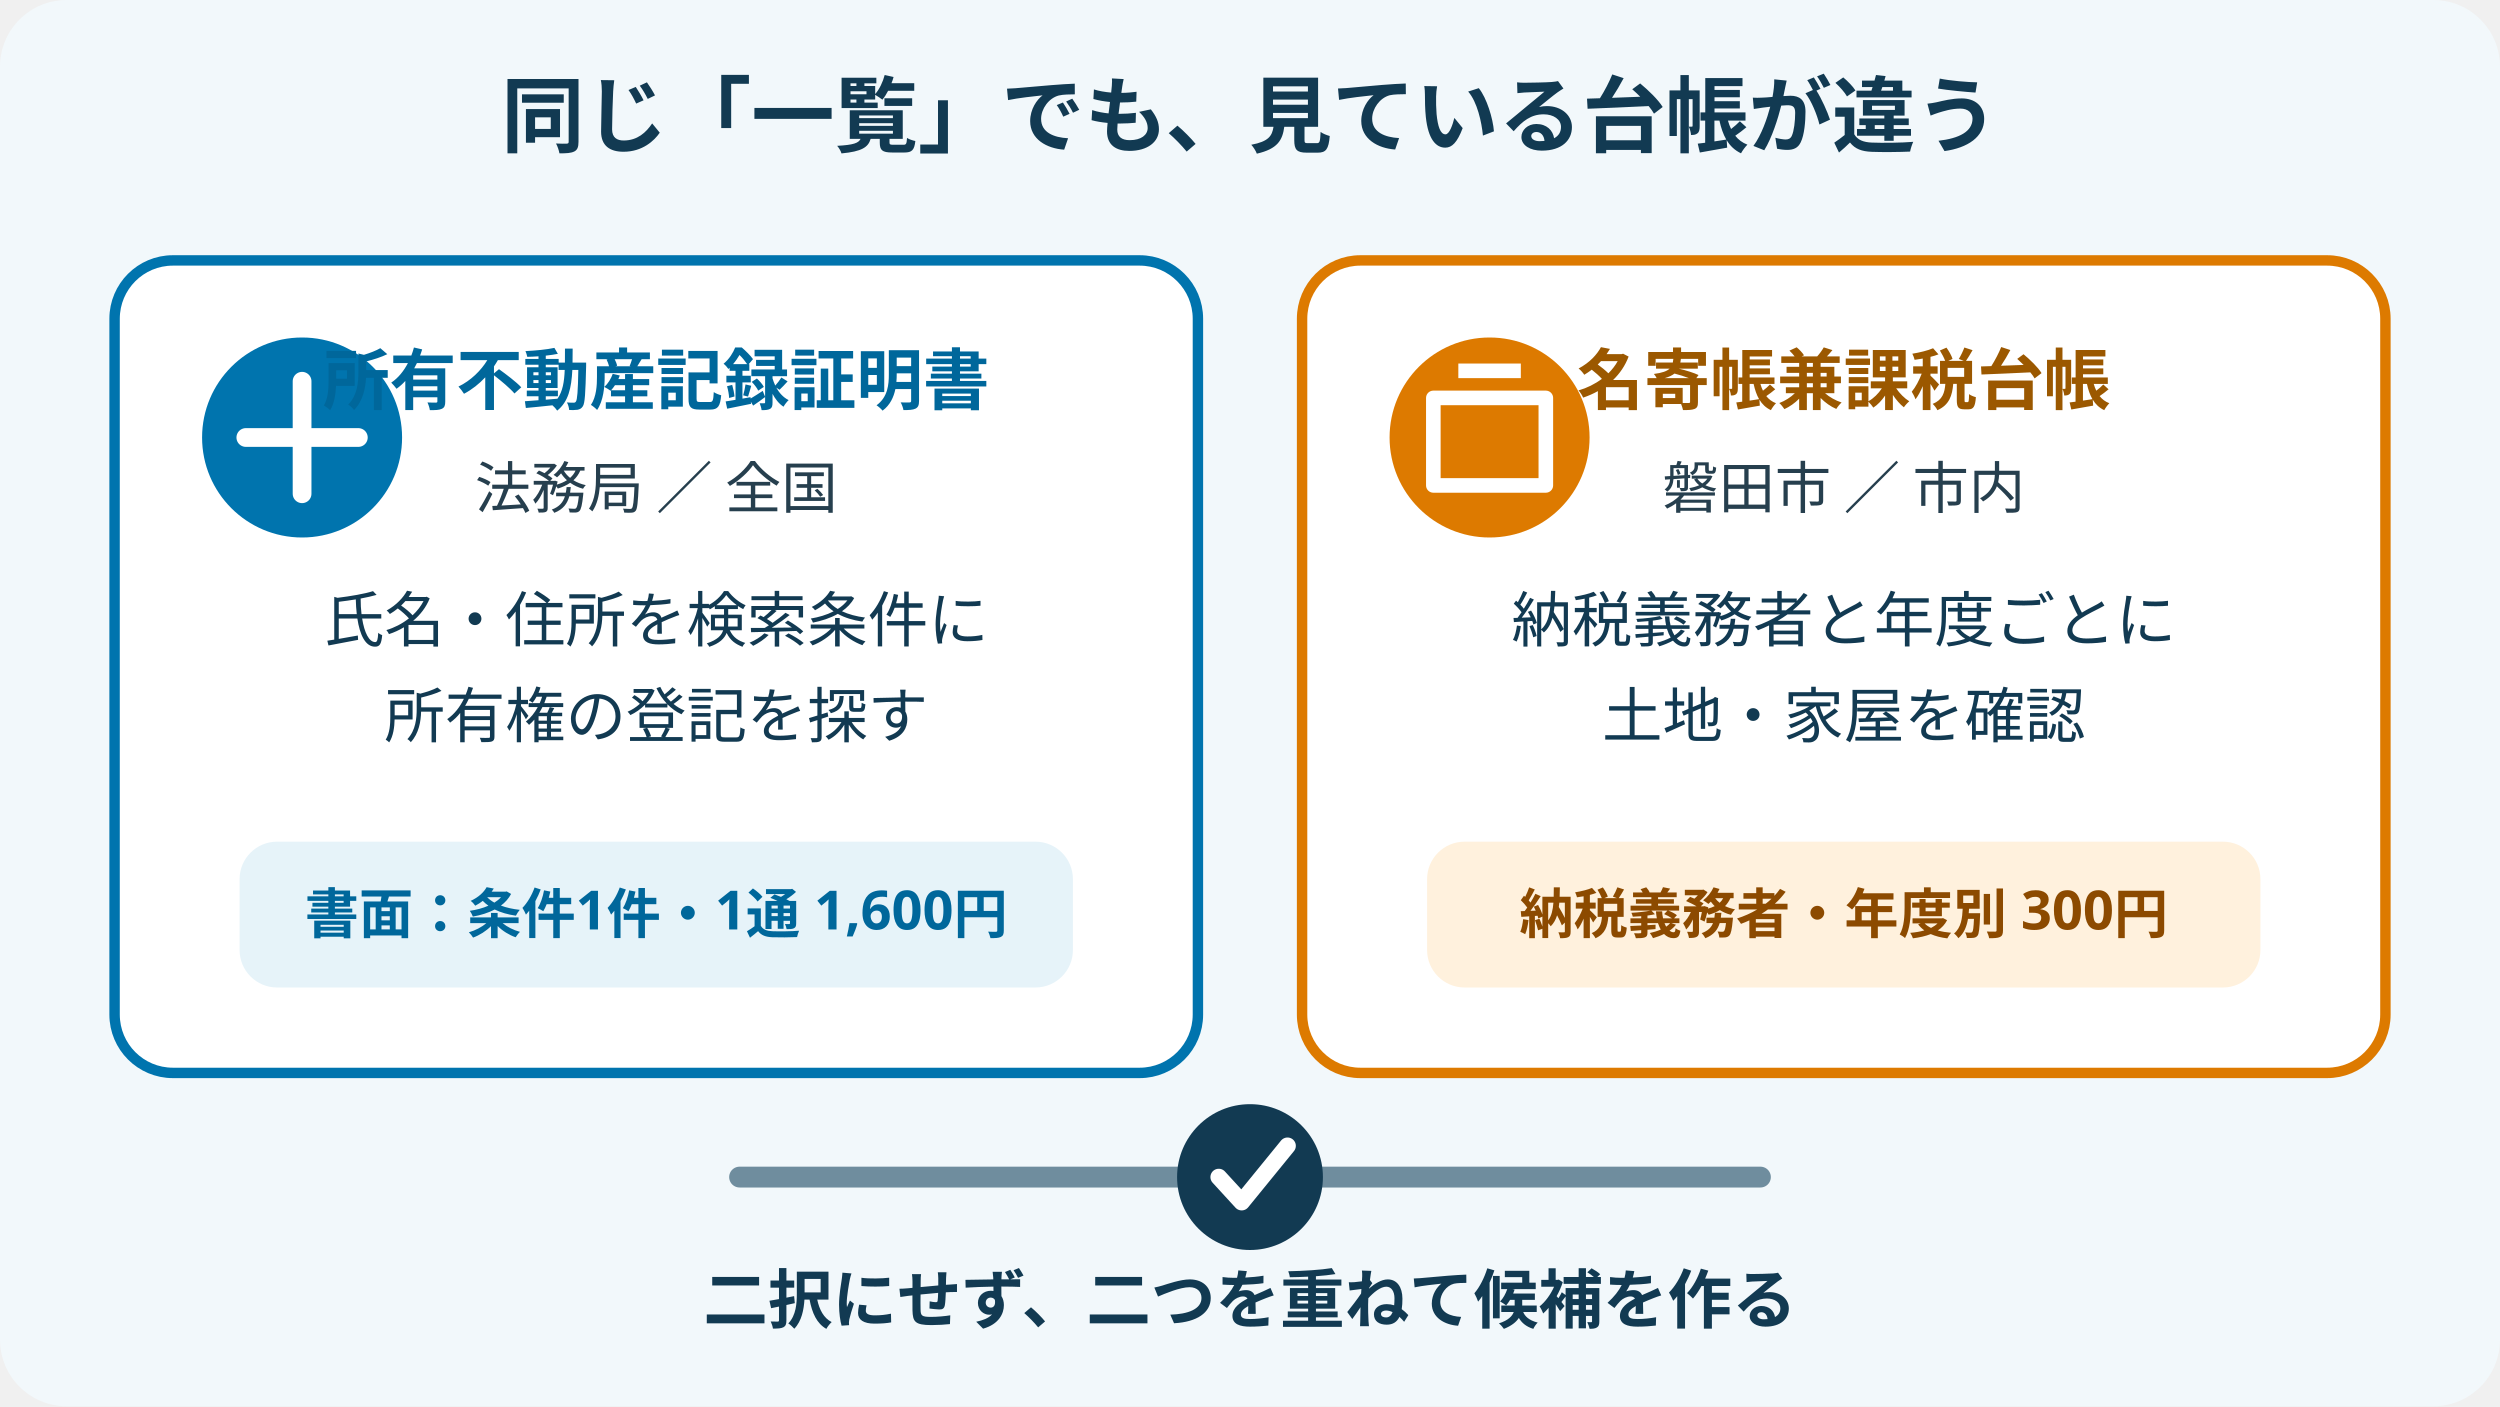
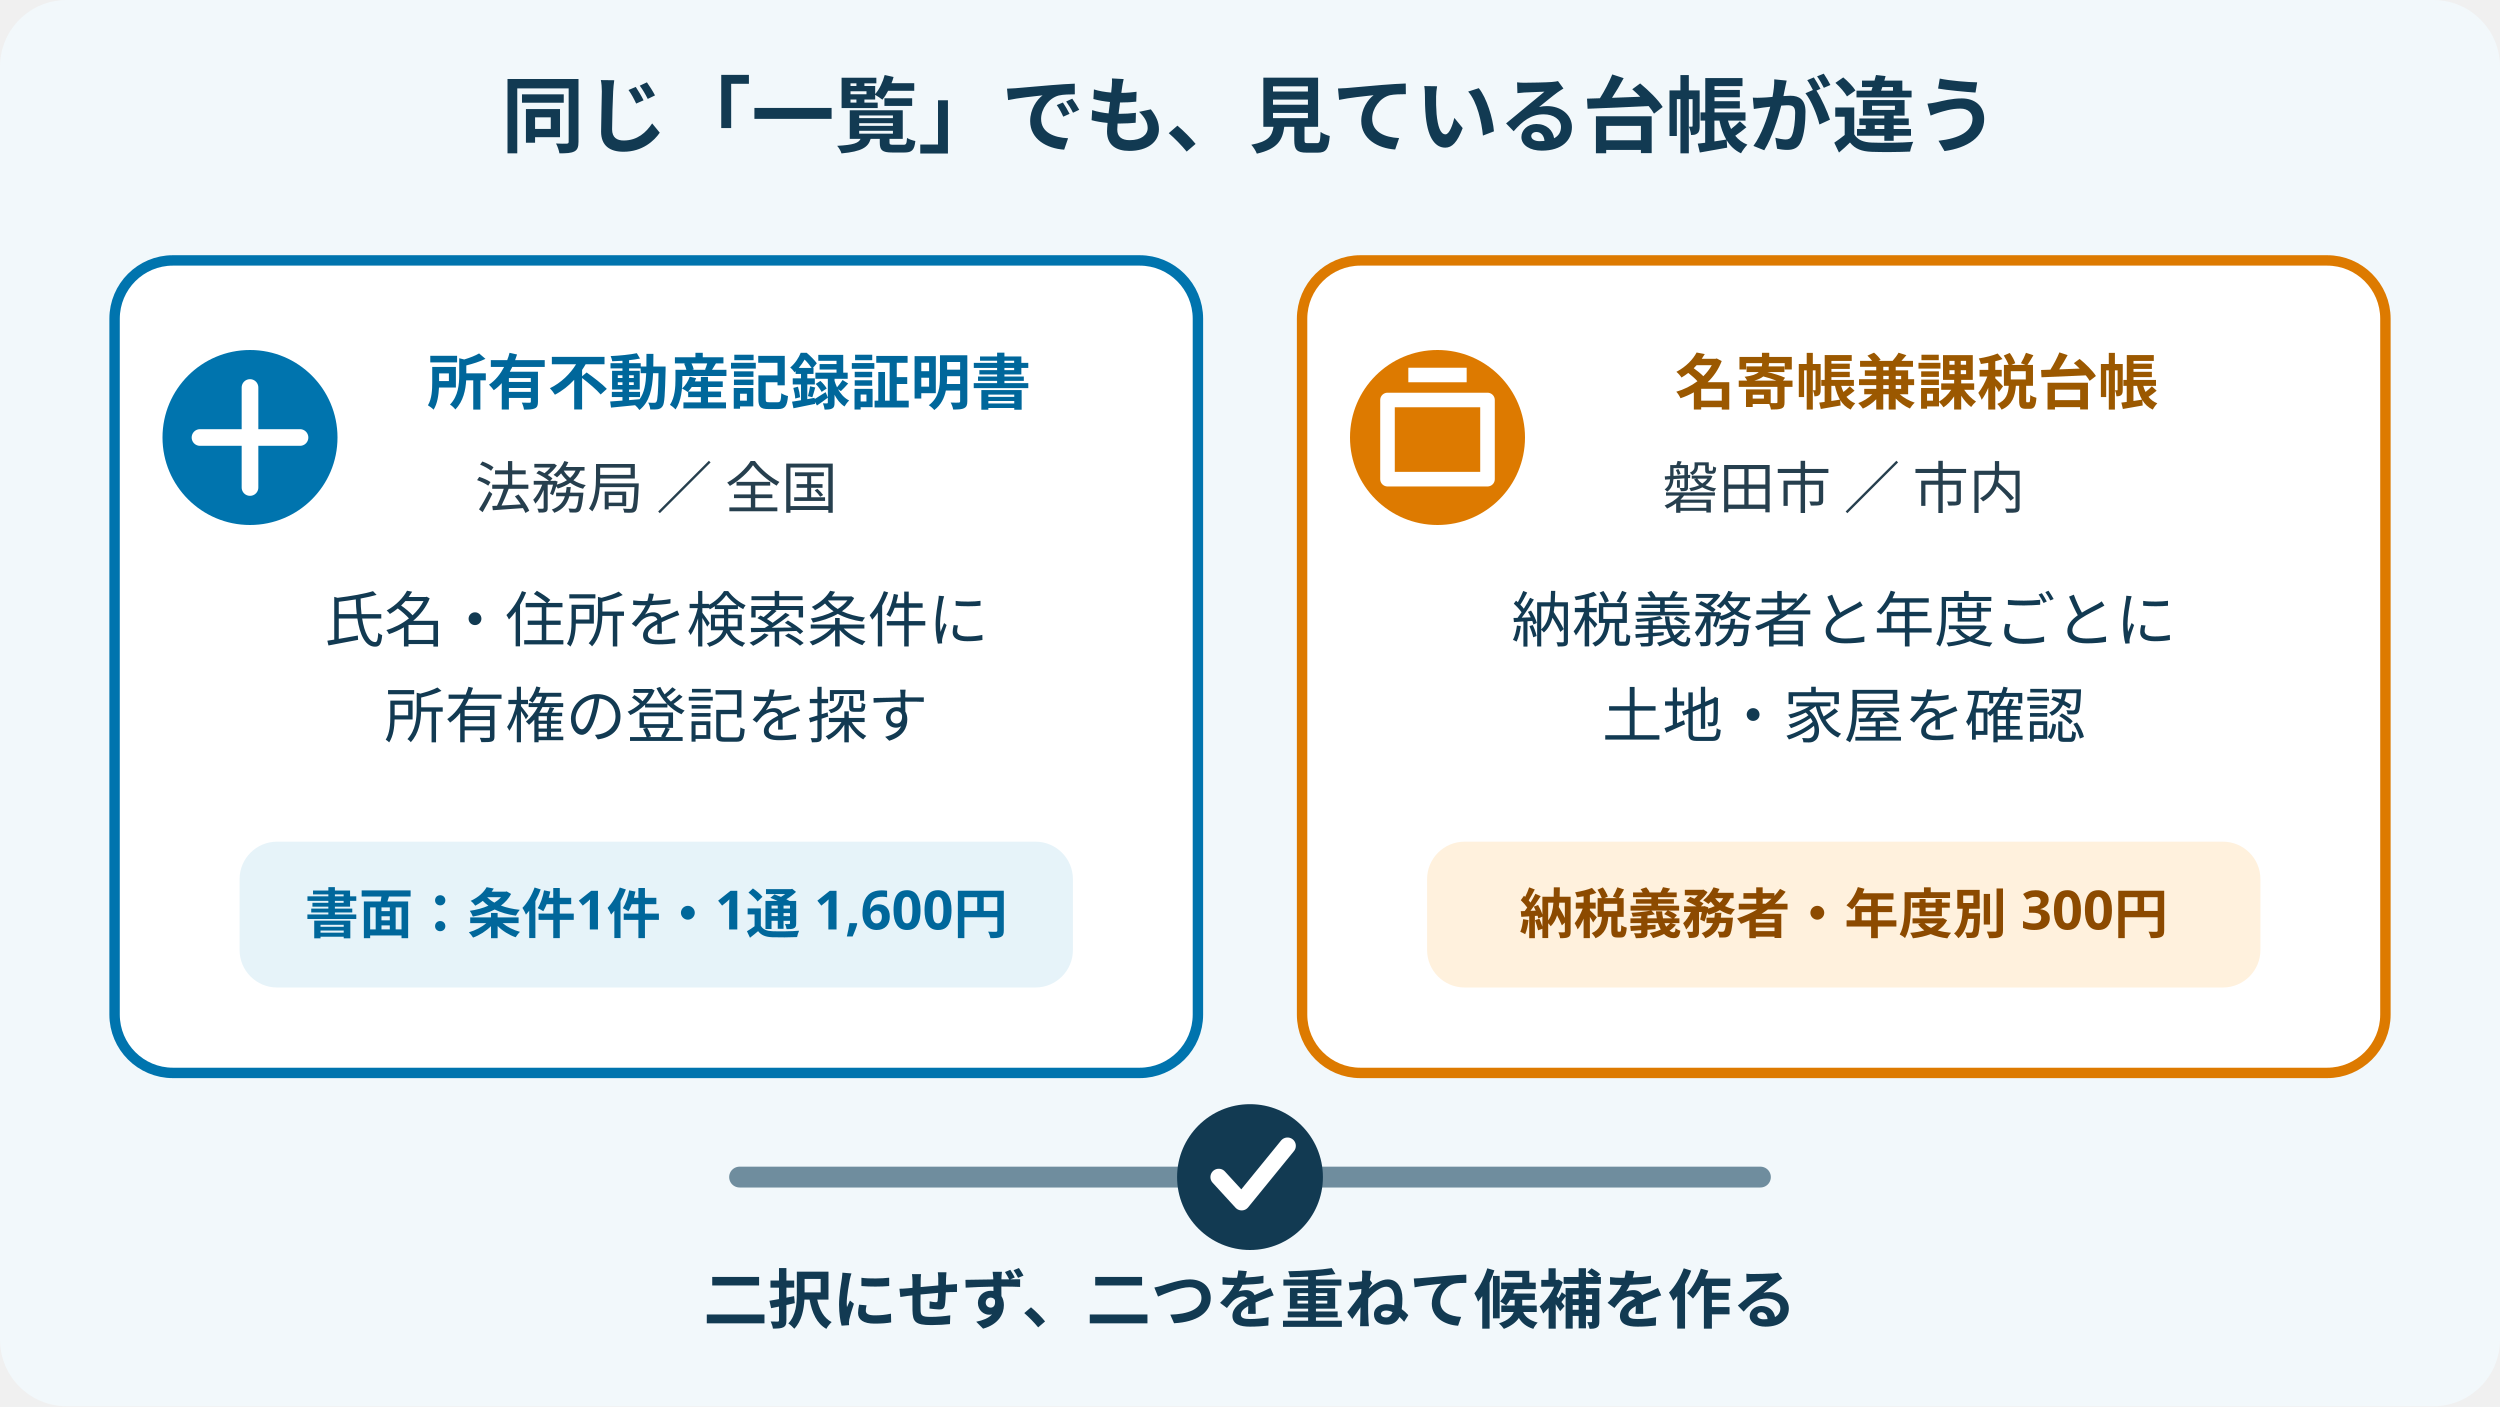
<svg xmlns="http://www.w3.org/2000/svg" viewBox="0 0 1200 675" role="img" aria-labelledby="title desc" data-illustration="iwata-editorial">
  <rect width="1200" height="675" rx="32" fill="#f2f8fb" />
  <text x="600" y="70" text-anchor="middle" font-family="sans-serif" font-size="40" font-weight="700" fill="#123a52">同じ「一覧」でも、見ている台帳が違う</text>
  <rect x="55" y="125" width="520" height="390" rx="28" fill="#fff" stroke="#0074ae" stroke-width="5" />
-   <circle cx="145" cy="210" r="48" fill="#0074ae" />
-   <path d="M118 210h54M145 183v54" stroke="#fff" stroke-width="9" stroke-linecap="round" />
-   <text x="315" y="194" text-anchor="middle" font-family="sans-serif" font-size="32" font-weight="700" fill="#00679b">所有不動産記録証明書</text>
+   <circle cx="120" cy="210" r="42" fill="#0074ae" />
+   <path d="M96 210h48M120 186v48" stroke="#fff" stroke-width="8" stroke-linecap="round" />
+   <text x="350" y="194" text-anchor="middle" font-family="sans-serif" font-size="29" font-weight="700" fill="#00679b">所有不動産記録証明書</text>
  <text x="315" y="244" text-anchor="middle" font-family="sans-serif" font-size="27" fill="#263f4e">法務局 ／ 全国</text>
  <text x="315" y="308" text-anchor="middle" font-family="sans-serif" font-size="29" fill="#123a52">氏名・住所を検索条件に</text>
  <text x="315" y="354" text-anchor="middle" font-family="sans-serif" font-size="29" fill="#123a52">所有権の登記を探す</text>
  <rect x="115" y="404" width="400" height="70" rx="18" fill="#e6f3f9" />
  <text x="315" y="448" text-anchor="middle" font-family="sans-serif" font-size="26" font-weight="700" fill="#00679b">書面：条件1件・1通 1,600円</text>
  <rect x="625" y="125" width="520" height="390" rx="28" fill="#fff" stroke="#dd7a00" stroke-width="5" />
-   <circle cx="715" cy="210" r="48" fill="#dd7a00" />
-   <path d="M688 191h54v42h-54zM700 178h30" stroke="#fff" stroke-width="7" fill="none" stroke-linejoin="round" />
-   <text x="885" y="194" text-anchor="middle" font-family="sans-serif" font-size="32" font-weight="700" fill="#9b5800">名寄帳兼課税台帳</text>
+   <circle cx="690" cy="210" r="42" fill="#dd7a00" />
+   <path d="M666 192h48v38h-48zM676 180h28" stroke="#fff" stroke-width="7" fill="none" stroke-linejoin="round" />
+   <text x="920" y="194" text-anchor="middle" font-family="sans-serif" font-size="29" font-weight="700" fill="#9b5800">名寄帳兼課税台帳</text>
  <text x="885" y="244" text-anchor="middle" font-family="sans-serif" font-size="27" fill="#263f4e">磐田市 ／ 市内</text>
  <text x="885" y="308" text-anchor="middle" font-family="sans-serif" font-size="29" fill="#123a52">納税義務者と年度ごとに</text>
  <text x="885" y="354" text-anchor="middle" font-family="sans-serif" font-size="29" fill="#123a52">土地・家屋を確認</text>
  <rect x="685" y="404" width="400" height="70" rx="18" fill="#fff1dd" />
  <text x="885" y="448" text-anchor="middle" font-family="sans-serif" font-size="26" font-weight="700" fill="#8c4a00">納税義務者・年度別 300円</text>
  <path d="M355 565h490" stroke="#6f8d9e" stroke-width="10" stroke-linecap="round" />
  <circle cx="600" cy="565" r="35" fill="#123a52" />
  <path d="M585 565l11 12 22-27" stroke="#fff" stroke-width="8" fill="none" stroke-linecap="round" stroke-linejoin="round" />
  <text x="600" y="635" text-anchor="middle" font-family="sans-serif" font-size="31" font-weight="700" fill="#123a52">二択にせず、二つを重ねて候補を作る</text>
</svg>
